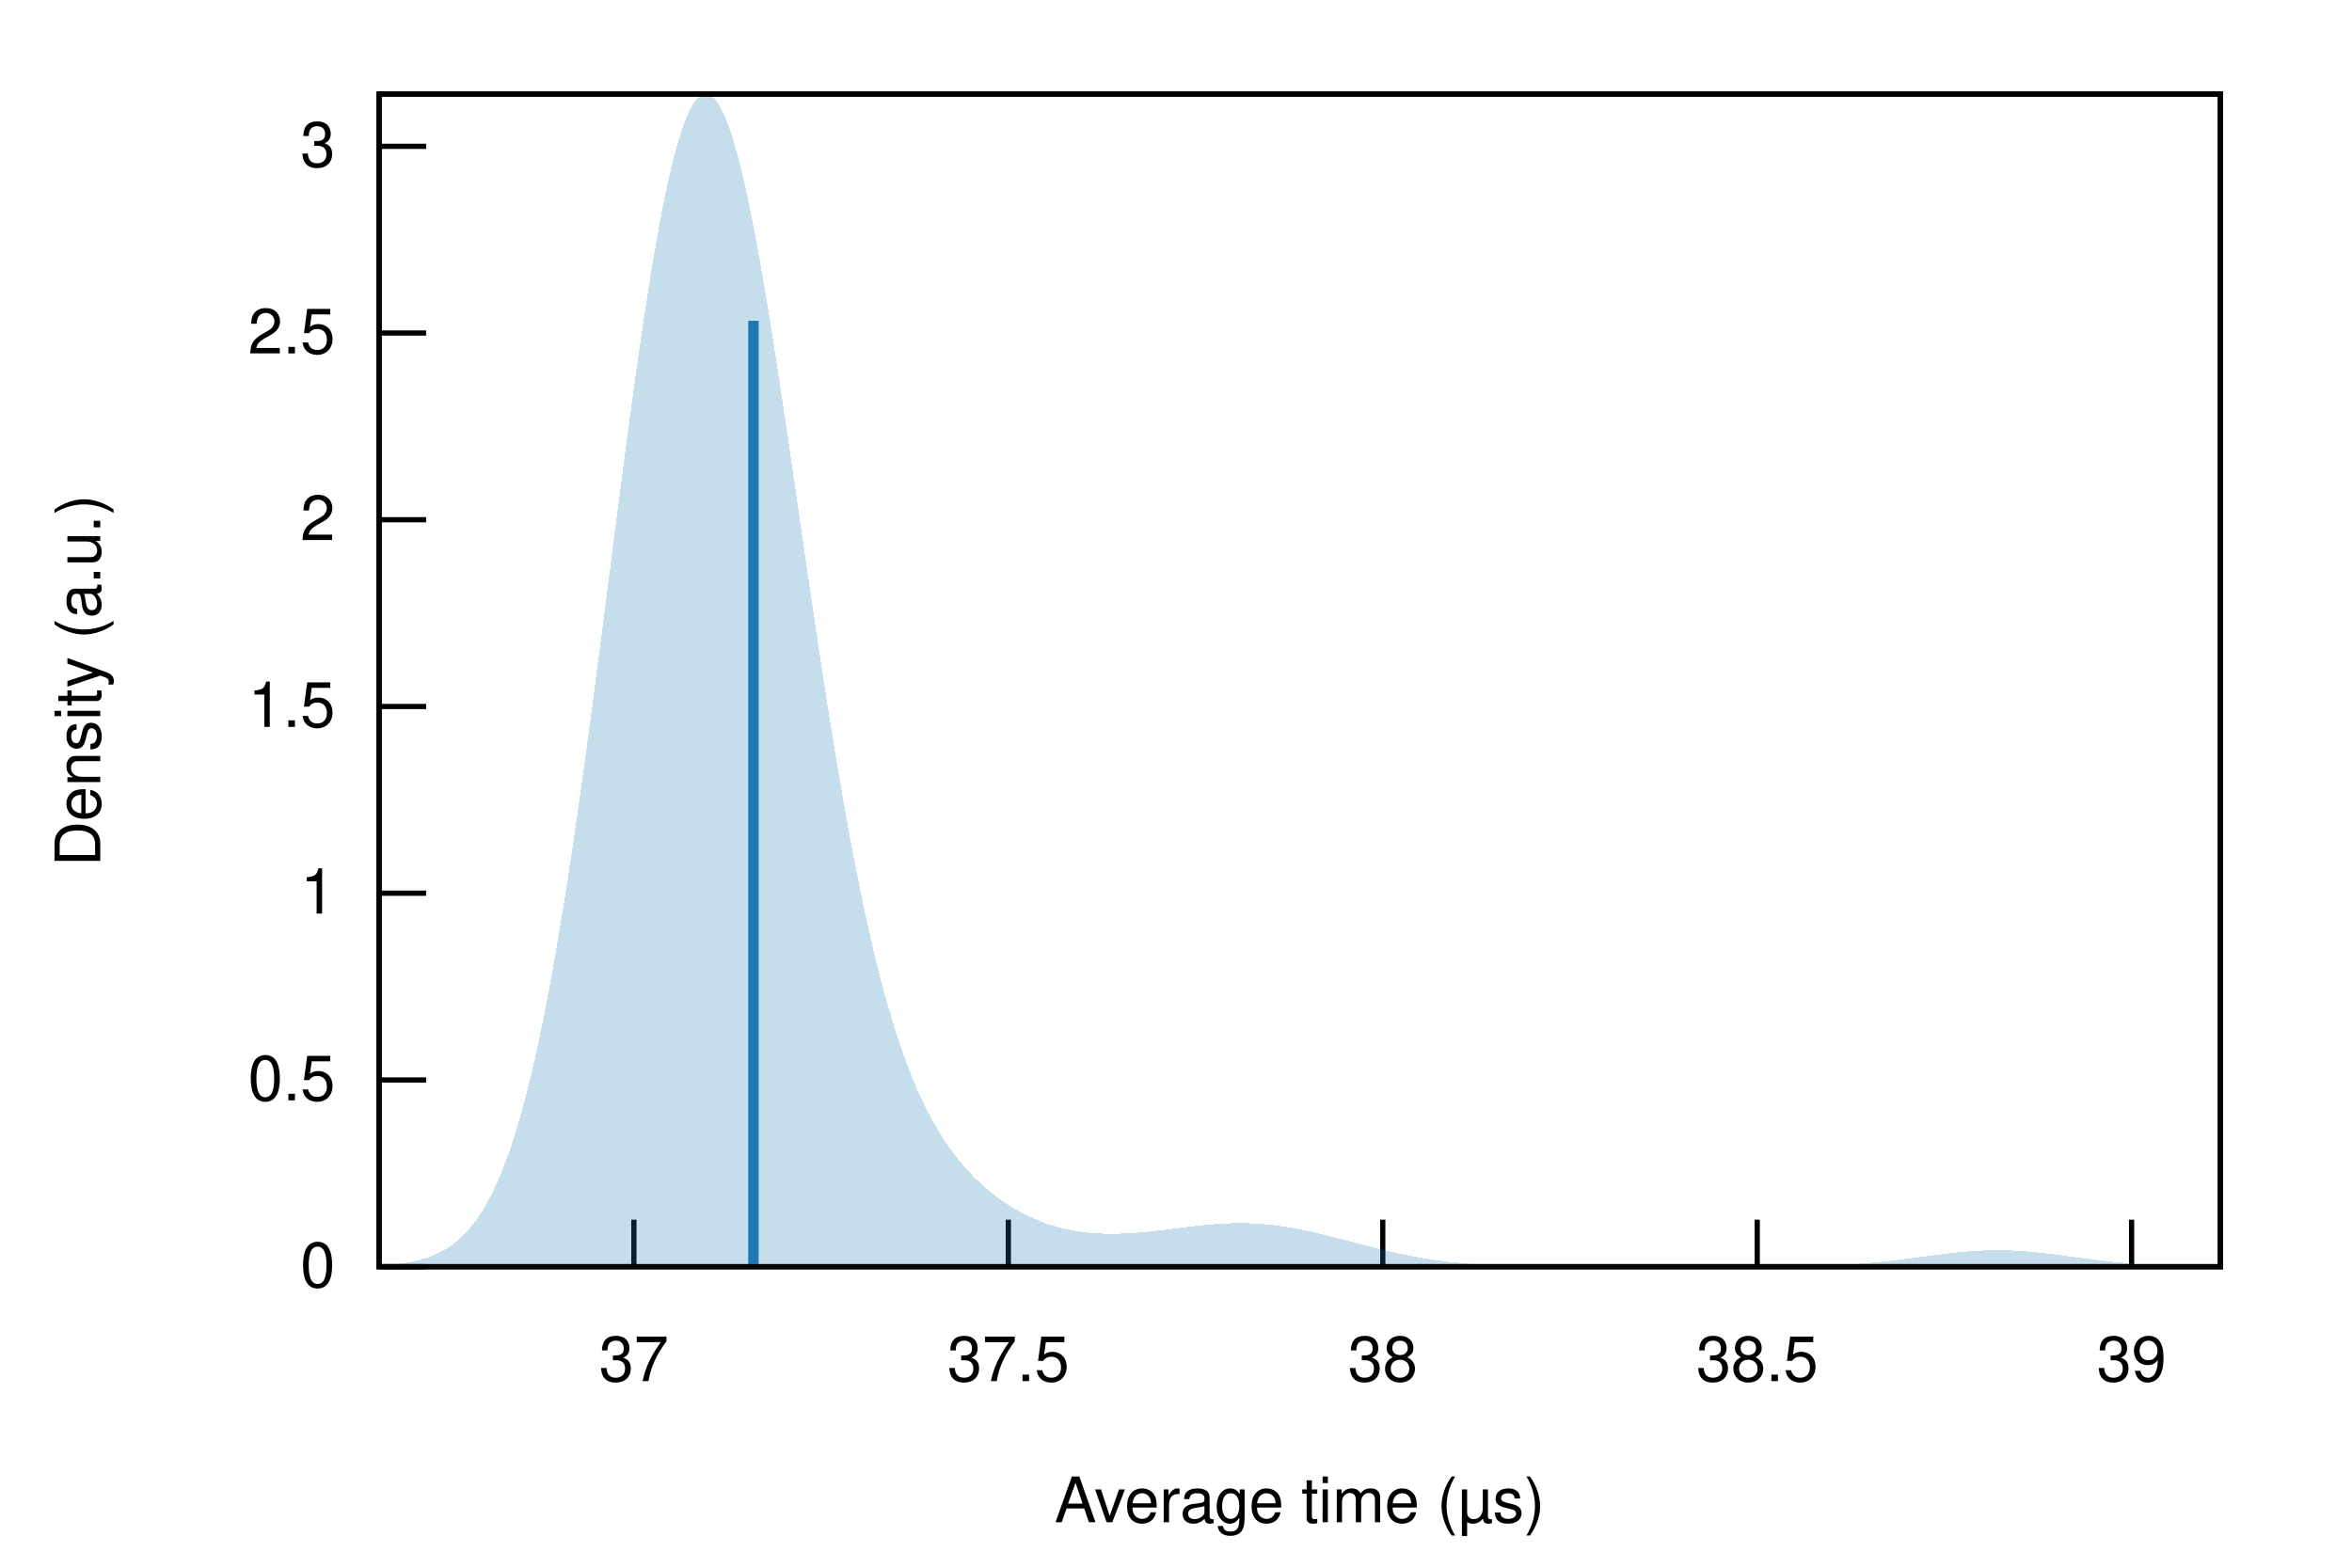
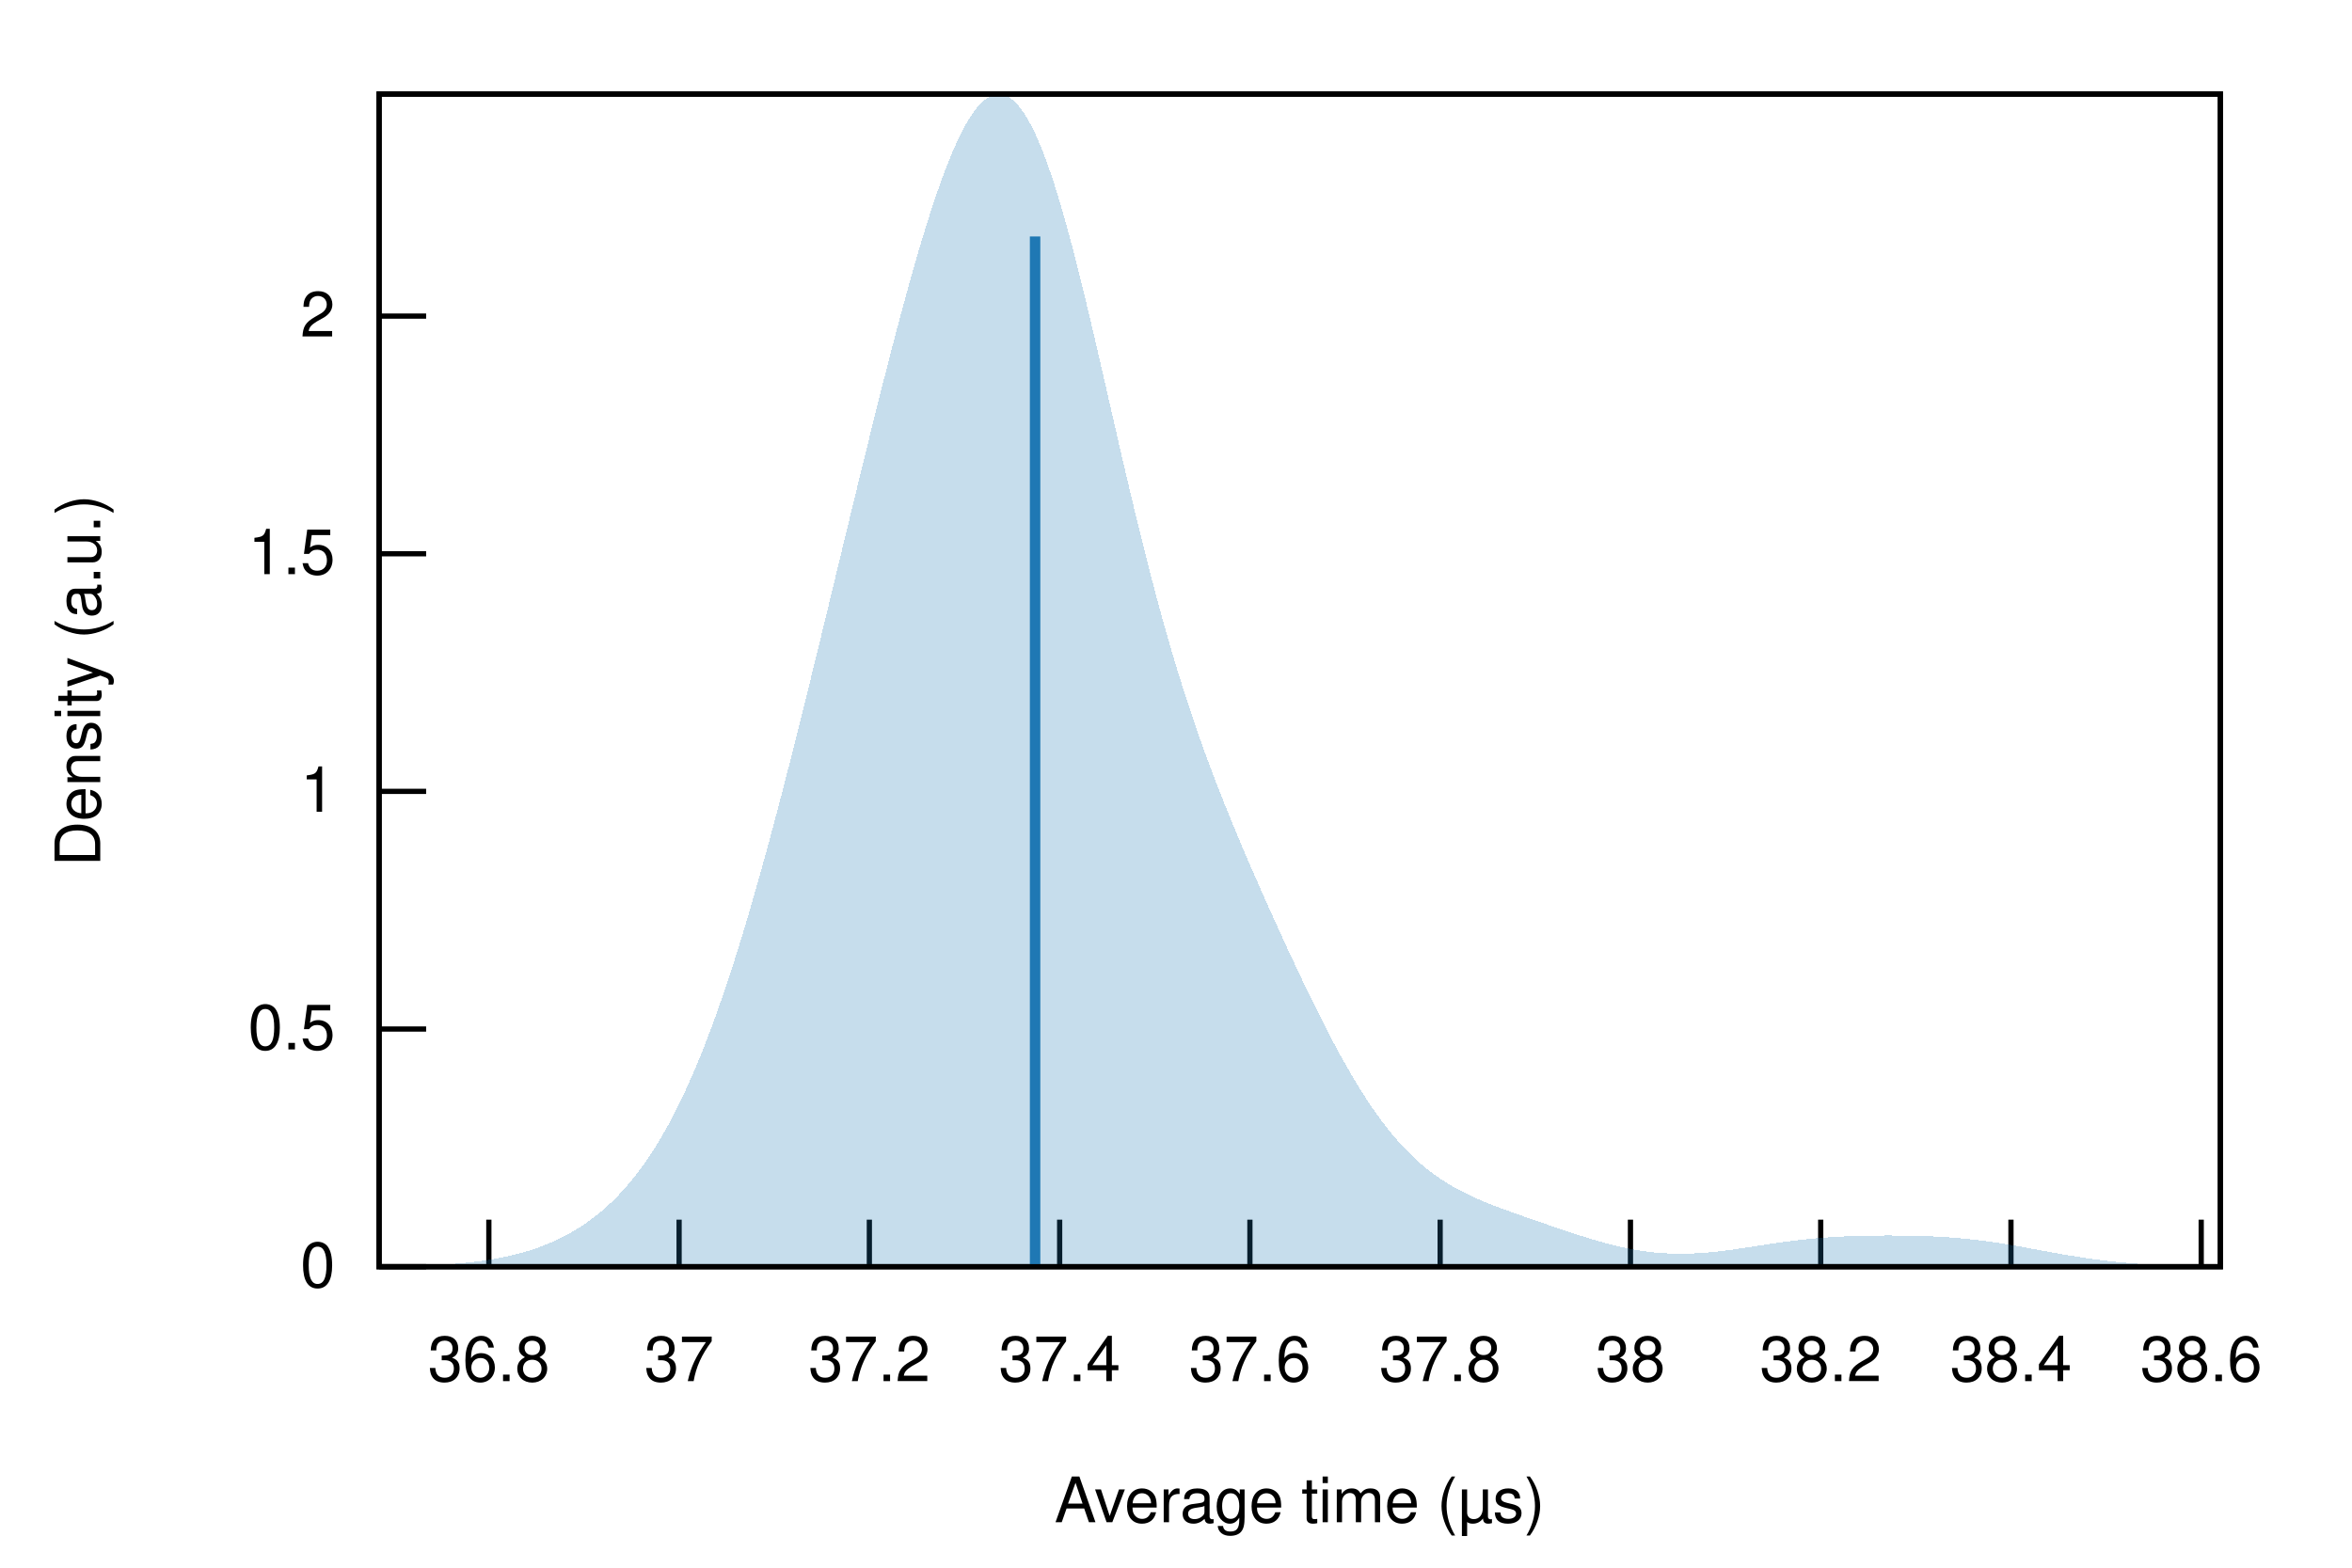
<svg xmlns="http://www.w3.org/2000/svg" xmlns:xlink="http://www.w3.org/1999/xlink" viewBox="0 0 450 300">
  <g id="gnuplot_canvas">
    <rect x="0" y="0" width="450" height="300" fill="none" />
    <defs>
      <circle id="gpDot" r="0.5" stroke-width="0.5" stroke="currentColor" />
      <path id="gpPt0" stroke-width="0.222" stroke="currentColor" d="M-1,0 h2 M0,-1 v2" />
      <path id="gpPt1" stroke-width="0.222" stroke="currentColor" d="M-1,-1 L1,1 M1,-1 L-1,1" />
      <path id="gpPt2" stroke-width="0.222" stroke="currentColor" d="M-1,0 L1,0 M0,-1 L0,1 M-1,-1 L1,1 M-1,1 L1,-1" />
      <rect id="gpPt3" stroke-width="0.222" stroke="currentColor" x="-1" y="-1" width="2" height="2" />
      <rect id="gpPt4" stroke-width="0.222" stroke="currentColor" fill="currentColor" x="-1" y="-1" width="2" height="2" />
      <circle id="gpPt5" stroke-width="0.222" stroke="currentColor" cx="0" cy="0" r="1" />
      <use xlink:href="#gpPt5" id="gpPt6" fill="currentColor" stroke="none" />
      <path id="gpPt7" stroke-width="0.222" stroke="currentColor" d="M0,-1.33 L-1.33,0.67 L1.33,0.67 z" />
      <use xlink:href="#gpPt7" id="gpPt8" fill="currentColor" stroke="none" />
      <use xlink:href="#gpPt7" id="gpPt9" stroke="currentColor" transform="rotate(180)" />
      <use xlink:href="#gpPt9" id="gpPt10" fill="currentColor" stroke="none" />
      <use xlink:href="#gpPt3" id="gpPt11" stroke="currentColor" transform="rotate(45)" />
      <use xlink:href="#gpPt11" id="gpPt12" fill="currentColor" stroke="none" />
      <path id="gpPt13" stroke-width="0.222" stroke="currentColor" d="M0,1.330 L1.265,0.411 L0.782,-1.067 L-0.782,-1.076 L-1.265,0.411 z" />
      <use xlink:href="#gpPt13" id="gpPt14" fill="currentColor" stroke="none" />
      <filter id="textbox" filterUnits="objectBoundingBox" x="0" y="0" height="1" width="1">
        <feFlood flood-color="white" flood-opacity="1" result="bgnd" />
        <feComposite in="SourceGraphic" in2="bgnd" operator="atop" />
      </filter>
      <filter id="greybox" filterUnits="objectBoundingBox" x="0" y="0" height="1" width="1">
        <feFlood flood-color="lightgrey" flood-opacity="1" result="grey" />
        <feComposite in="SourceGraphic" in2="grey" operator="atop" />
      </filter>
    </defs>
    <g fill="none" color="white" stroke="currentColor" stroke-width="1.00" stroke-linecap="butt" stroke-linejoin="miter">
</g>
    <g fill="none" color="black" stroke="currentColor" stroke-width="1.00" stroke-linecap="butt" stroke-linejoin="miter">
      <path stroke="black" d="M72.53,242.40 L81.53,242.40  " />
      <g transform="translate(64.14,246.30)" stroke="none" fill="black" font-family="Helvetica" font-size="12.00" text-anchor="end">
        <text>
          <tspan font-family="Helvetica"> 0</tspan>
        </text>
      </g>
    </g>
    <g fill="none" color="black" stroke="currentColor" stroke-width="1.00" stroke-linecap="butt" stroke-linejoin="miter">
-       <path stroke="black" d="M72.53,206.67 L81.53,206.67  " />
-       <g transform="translate(64.14,210.57)" stroke="none" fill="black" font-family="Helvetica" font-size="12.00" text-anchor="end">
+       <path stroke="black" d="M72.53,196.92 L81.53,196.92  " />
+       <g transform="translate(64.14,200.82)" stroke="none" fill="black" font-family="Helvetica" font-size="12.00" text-anchor="end">
        <text>
          <tspan font-family="Helvetica"> 0.5</tspan>
        </text>
      </g>
    </g>
    <g fill="none" color="black" stroke="currentColor" stroke-width="1.00" stroke-linecap="butt" stroke-linejoin="miter">
-       <path stroke="black" d="M72.53,170.93 L81.53,170.93  " />
-       <g transform="translate(64.14,174.83)" stroke="none" fill="black" font-family="Helvetica" font-size="12.00" text-anchor="end">
+       <path stroke="black" d="M72.53,151.44 L81.53,151.44  " />
+       <g transform="translate(64.14,155.34)" stroke="none" fill="black" font-family="Helvetica" font-size="12.00" text-anchor="end">
        <text>
          <tspan font-family="Helvetica"> 1</tspan>
        </text>
      </g>
    </g>
    <g fill="none" color="black" stroke="currentColor" stroke-width="1.00" stroke-linecap="butt" stroke-linejoin="miter">
-       <path stroke="black" d="M72.53,135.20 L81.53,135.20  " />
-       <g transform="translate(64.14,139.10)" stroke="none" fill="black" font-family="Helvetica" font-size="12.00" text-anchor="end">
+       <path stroke="black" d="M72.53,105.97 L81.53,105.97  " />
+       <g transform="translate(64.14,109.87)" stroke="none" fill="black" font-family="Helvetica" font-size="12.00" text-anchor="end">
        <text>
          <tspan font-family="Helvetica"> 1.5</tspan>
        </text>
      </g>
    </g>
    <g fill="none" color="black" stroke="currentColor" stroke-width="1.00" stroke-linecap="butt" stroke-linejoin="miter">
-       <path stroke="black" d="M72.53,99.46 L81.53,99.46  " />
-       <g transform="translate(64.14,103.36)" stroke="none" fill="black" font-family="Helvetica" font-size="12.00" text-anchor="end">
+       <path stroke="black" d="M72.53,60.49 L81.53,60.49  " />
+       <g transform="translate(64.14,64.39)" stroke="none" fill="black" font-family="Helvetica" font-size="12.00" text-anchor="end">
        <text>
          <tspan font-family="Helvetica"> 2</tspan>
        </text>
      </g>
    </g>
    <g fill="none" color="black" stroke="currentColor" stroke-width="1.00" stroke-linecap="butt" stroke-linejoin="miter">
-       <path stroke="black" d="M72.53,63.73 L81.53,63.73  " />
-       <g transform="translate(64.14,67.63)" stroke="none" fill="black" font-family="Helvetica" font-size="12.00" text-anchor="end">
+       <path stroke="black" d="M93.53,242.40 L93.53,233.40  " />
+       <g transform="translate(93.53,264.30)" stroke="none" fill="black" font-family="Helvetica" font-size="12.00" text-anchor="middle">
        <text>
-           <tspan font-family="Helvetica"> 2.5</tspan>
+           <tspan font-family="Helvetica"> 36.8</tspan>
        </text>
      </g>
    </g>
    <g fill="none" color="black" stroke="currentColor" stroke-width="1.00" stroke-linecap="butt" stroke-linejoin="miter">
-       <path stroke="black" d="M72.53,28.00 L81.53,28.00  " />
-       <g transform="translate(64.14,31.90)" stroke="none" fill="black" font-family="Helvetica" font-size="12.00" text-anchor="end">
-         <text>
-           <tspan font-family="Helvetica"> 3</tspan>
-         </text>
-       </g>
-     </g>
-     <g fill="none" color="black" stroke="currentColor" stroke-width="1.00" stroke-linecap="butt" stroke-linejoin="miter">
-       <path stroke="black" d="M121.28,242.40 L121.28,233.40  " />
-       <g transform="translate(121.28,264.30)" stroke="none" fill="black" font-family="Helvetica" font-size="12.00" text-anchor="middle">
+       <path stroke="black" d="M129.93,242.40 L129.93,233.40  " />
+       <g transform="translate(129.93,264.30)" stroke="none" fill="black" font-family="Helvetica" font-size="12.00" text-anchor="middle">
        <text>
          <tspan font-family="Helvetica"> 37</tspan>
        </text>
      </g>
    </g>
    <g fill="none" color="black" stroke="currentColor" stroke-width="1.00" stroke-linecap="butt" stroke-linejoin="miter">
-       <path stroke="black" d="M192.92,242.40 L192.92,233.40  " />
-       <g transform="translate(192.92,264.30)" stroke="none" fill="black" font-family="Helvetica" font-size="12.00" text-anchor="middle">
+       <path stroke="black" d="M166.33,242.40 L166.33,233.40  " />
+       <g transform="translate(166.33,264.30)" stroke="none" fill="black" font-family="Helvetica" font-size="12.00" text-anchor="middle">
        <text>
-           <tspan font-family="Helvetica"> 37.5</tspan>
+           <tspan font-family="Helvetica"> 37.2</tspan>
        </text>
      </g>
    </g>
    <g fill="none" color="black" stroke="currentColor" stroke-width="1.00" stroke-linecap="butt" stroke-linejoin="miter">
-       <path stroke="black" d="M264.56,242.40 L264.56,233.40  " />
-       <g transform="translate(264.56,264.30)" stroke="none" fill="black" font-family="Helvetica" font-size="12.00" text-anchor="middle">
+       <path stroke="black" d="M202.74,242.40 L202.74,233.40  " />
+       <g transform="translate(202.74,264.30)" stroke="none" fill="black" font-family="Helvetica" font-size="12.00" text-anchor="middle">
+         <text>
+           <tspan font-family="Helvetica"> 37.4</tspan>
+         </text>
+       </g>
+     </g>
+     <g fill="none" color="black" stroke="currentColor" stroke-width="1.00" stroke-linecap="butt" stroke-linejoin="miter">
+       <path stroke="black" d="M239.14,242.40 L239.14,233.40  " />
+       <g transform="translate(239.14,264.30)" stroke="none" fill="black" font-family="Helvetica" font-size="12.00" text-anchor="middle">
+         <text>
+           <tspan font-family="Helvetica"> 37.6</tspan>
+         </text>
+       </g>
+     </g>
+     <g fill="none" color="black" stroke="currentColor" stroke-width="1.00" stroke-linecap="butt" stroke-linejoin="miter">
+       <path stroke="black" d="M275.54,242.40 L275.54,233.40  " />
+       <g transform="translate(275.54,264.30)" stroke="none" fill="black" font-family="Helvetica" font-size="12.00" text-anchor="middle">
+         <text>
+           <tspan font-family="Helvetica"> 37.8</tspan>
+         </text>
+       </g>
+     </g>
+     <g fill="none" color="black" stroke="currentColor" stroke-width="1.00" stroke-linecap="butt" stroke-linejoin="miter">
+       <path stroke="black" d="M311.95,242.40 L311.95,233.40  " />
+       <g transform="translate(311.95,264.30)" stroke="none" fill="black" font-family="Helvetica" font-size="12.00" text-anchor="middle">
        <text>
          <tspan font-family="Helvetica"> 38</tspan>
        </text>
      </g>
    </g>
    <g fill="none" color="black" stroke="currentColor" stroke-width="1.00" stroke-linecap="butt" stroke-linejoin="miter">
-       <path stroke="black" d="M336.20,242.40 L336.20,233.40  " />
-       <g transform="translate(336.20,264.30)" stroke="none" fill="black" font-family="Helvetica" font-size="12.00" text-anchor="middle">
+       <path stroke="black" d="M348.35,242.40 L348.35,233.40  " />
+       <g transform="translate(348.35,264.30)" stroke="none" fill="black" font-family="Helvetica" font-size="12.00" text-anchor="middle">
        <text>
-           <tspan font-family="Helvetica"> 38.5</tspan>
+           <tspan font-family="Helvetica"> 38.2</tspan>
        </text>
      </g>
    </g>
    <g fill="none" color="black" stroke="currentColor" stroke-width="1.00" stroke-linecap="butt" stroke-linejoin="miter">
-       <path stroke="black" d="M407.83,242.40 L407.83,233.40  " />
-       <g transform="translate(407.83,264.30)" stroke="none" fill="black" font-family="Helvetica" font-size="12.00" text-anchor="middle">
+       <path stroke="black" d="M384.75,242.40 L384.75,233.40  " />
+       <g transform="translate(384.75,264.30)" stroke="none" fill="black" font-family="Helvetica" font-size="12.00" text-anchor="middle">
        <text>
-           <tspan font-family="Helvetica"> 39</tspan>
+           <tspan font-family="Helvetica"> 38.4</tspan>
+         </text>
+       </g>
+     </g>
+     <g fill="none" color="black" stroke="currentColor" stroke-width="1.00" stroke-linecap="butt" stroke-linejoin="miter">
+       <path stroke="black" d="M421.15,242.40 L421.15,233.40  " />
+       <g transform="translate(421.15,264.30)" stroke="none" fill="black" font-family="Helvetica" font-size="12.00" text-anchor="middle">
+         <text>
+           <tspan font-family="Helvetica"> 38.6</tspan>
        </text>
      </g>
    </g>
    <g fill="none" color="black" stroke="currentColor" stroke-width="1.00" stroke-linecap="butt" stroke-linejoin="miter">
</g>
    <g fill="none" color="black" stroke="currentColor" stroke-width="1.00" stroke-linecap="butt" stroke-linejoin="miter">
      <path stroke="black" d="M72.53,18.01 L72.53,242.40 L424.82,242.40 L424.82,18.01 L72.53,18.01 Z  " />
    </g>
    <g fill="none" color="black" stroke="currentColor" stroke-width="1.00" stroke-linecap="butt" stroke-linejoin="miter">
</g>
    <g id="gnuplot_plot_1">
      <g fill="none" color="black" stroke="currentColor" stroke-width="1.00" stroke-linecap="butt" stroke-linejoin="miter">
        <g stroke="none" shape-rendering="crispEdges">
-           <polygon fill="rgb( 31, 120, 180)" fill-opacity="0.25" points="72.53,242.16 73.24,242.12 73.94,242.07 74.65,242.01 75.35,241.94 76.06,241.87 76.77,241.78 77.47,241.68 78.18,241.56 78.88,241.43 79.59,241.27 80.30,241.10 81.00,240.90 81.71,240.68 82.41,240.43 83.12,240.14 83.83,239.83 84.53,239.47 85.24,239.07 85.94,238.62 86.65,238.12 87.36,237.56 88.06,236.95 88.77,236.27 89.47,235.52 90.18,234.69 90.89,233.78 91.59,232.78 92.30,231.69 93.00,230.50 93.71,229.20 94.42,227.79 95.12,226.27 95.83,224.62 96.53,222.84 97.24,220.92 97.95,218.86 98.65,216.66 99.36,214.31 100.06,211.80 100.77,209.13 101.48,206.30 102.18,203.31 102.89,200.14 103.59,196.81 104.30,193.31 105.01,189.64 105.71,185.80 106.42,181.80 107.12,177.63 107.83,173.31 108.54,168.83 109.24,164.21 109.95,159.45 110.65,154.56 111.36,149.55 112.07,144.43 112.77,139.21 113.48,133.91 114.18,128.54 114.89,123.11 115.60,117.64 116.30,112.15 117.01,106.65 117.71,101.16 118.42,95.70 119.13,90.29 119.83,84.94 120.54,79.68 121.24,74.52 121.95,69.49 122.66,64.59 123.36,59.86 124.07,55.30 124.77,50.94 125.48,46.80 126.19,42.88 126.89,39.20 127.60,35.78 128.30,32.63 129.01,29.76 129.72,27.19 130.42,24.92 131.13,22.96 131.83,21.32 132.54,20.00 133.25,19.01 133.95,18.35 134.66,18.01 135.36,18.01 136.07,18.34 136.78,18.98 137.48,19.95 138.19,21.24 138.89,22.83 139.60,24.71 140.31,26.89 141.01,29.34 141.72,32.06 142.42,35.03 143.13,38.23 143.84,41.66 144.54,45.31 145.25,49.14 145.95,53.15 146.66,57.32 147.37,61.64 148.07,66.08 148.78,70.63 149.48,75.28 150.19,80.00 150.90,84.78 151.60,89.61 152.31,94.46 153.01,99.33 153.72,104.19 154.43,109.04 155.13,113.85 155.84,118.62 156.54,123.34 157.25,127.99 157.96,132.57 158.66,137.05 159.37,141.44 160.07,145.73 160.78,149.91 161.48,153.98 162.19,157.92 162.90,161.74 163.60,165.43 164.31,168.99 165.01,172.42 165.72,175.72 166.43,178.88 167.13,181.91 167.84,184.80 168.54,187.57 169.25,190.21 169.96,192.72 170.66,195.11 171.37,197.38 172.07,199.54 172.78,201.58 173.49,203.52 174.19,205.36 174.90,207.09 175.60,208.74 176.31,210.29 177.02,211.76 177.72,213.15 178.43,214.47 179.13,215.71 179.84,216.89 180.55,218.00 181.25,219.06 181.96,220.06 182.66,221.01 183.37,221.91 184.08,222.76 184.78,223.58 185.49,224.35 186.19,225.08 186.90,225.79 187.61,226.45 188.31,227.09 189.02,227.70 189.72,228.27 190.43,228.83 191.14,229.35 191.84,229.85 192.55,230.33 193.25,230.78 193.96,231.22 194.67,231.63 195.37,232.01 196.08,232.38 196.78,232.73 197.49,233.06 198.20,233.37 198.90,233.66 199.61,233.93 200.31,234.18 201.02,234.41 201.73,234.63 202.43,234.83 203.14,235.01 203.84,235.18 204.55,235.33 205.26,235.47 205.96,235.59 206.67,235.70 207.37,235.79 208.08,235.87 208.79,235.94 209.49,235.99 210.20,236.03 210.90,236.07 211.61,236.09 212.32,236.10 213.02,236.10 213.73,236.09 214.43,236.07 215.14,236.04 215.85,236.01 216.55,235.96 217.26,235.92 217.96,235.86 218.67,235.80 219.38,235.73 220.08,235.66 220.79,235.58 221.49,235.50 222.20,235.42 222.91,235.33 223.61,235.25 224.32,235.16 225.02,235.07 225.73,234.98 226.44,234.89 227.14,234.80 227.85,234.72 228.55,234.63 229.26,234.55 229.97,234.48 230.67,234.41 231.38,234.34 232.08,234.28 232.79,234.23 233.50,234.18 234.20,234.14 234.91,234.11 235.61,234.08 236.32,234.07 237.03,234.06 237.73,234.06 238.44,234.07 239.14,234.09 239.85,234.12 240.56,234.16 241.26,234.21 241.97,234.27 242.67,234.34 243.38,234.42 244.09,234.50 244.79,234.60 245.50,234.70 246.20,234.81 246.91,234.93 247.62,235.05 248.32,235.19 249.03,235.33 249.73,235.47 250.44,235.62 251.15,235.78 251.85,235.94 252.56,236.11 253.26,236.28 253.97,236.45 254.68,236.63 255.38,236.81 256.09,236.99 256.79,237.17 257.50,237.36 258.21,237.54 258.91,237.73 259.62,237.91 260.32,238.10 261.03,238.28 261.74,238.46 262.44,238.64 263.15,238.82 263.85,238.99 264.56,239.16 265.27,239.33 265.97,239.50 266.68,239.66 267.38,239.81 268.09,239.96 268.80,240.11 269.50,240.25 270.21,240.39 270.91,240.52 271.62,240.65 272.33,240.77 273.03,240.89 273.74,241.00 274.44,241.10 275.15,241.20 275.86,241.30 276.56,241.39 277.27,241.47 277.97,241.55 278.68,241.62 279.39,241.69 280.09,241.75 280.80,241.81 281.50,241.87 282.21,241.92 282.92,241.97 283.62,242.01 284.33,242.05 285.03,242.09 285.74,242.12 286.45,242.15 287.15,242.18 287.86,242.20 288.56,242.23 289.27,242.25 289.98,242.26 290.68,242.28 291.39,242.30 292.09,242.31 292.80,242.32 293.51,242.33 294.21,242.34 294.92,242.35 295.62,242.35 296.33,242.36 297.04,242.37 297.74,242.37 298.45,242.38 299.15,242.38 299.86,242.38 300.57,242.38 301.27,242.39 301.98,242.39 302.68,242.39 303.39,242.39 304.10,242.39 304.80,242.39 305.51,242.40 306.21,242.40 306.92,242.40 307.63,242.40 308.33,242.40 309.04,242.40 309.74,242.40 310.45,242.40 311.16,242.40 311.86,242.40 312.57,242.40 313.27,242.40 313.98,242.40 314.69,242.40 315.39,242.40 316.10,242.40 316.80,242.40 317.51,242.40 318.22,242.40 318.92,242.40 319.63,242.40 320.33,242.40 321.04,242.40 321.75,242.40 322.45,242.40 323.16,242.40 323.86,242.40 324.57,242.40 325.28,242.40 325.98,242.40 326.69,242.40 327.39,242.40 328.10,242.40 328.81,242.40 329.51,242.40 330.22,242.40 330.92,242.40 331.63,242.39 332.34,242.39 333.04,242.39 333.75,242.39 334.45,242.39 335.16,242.39 335.87,242.38 336.57,242.38 337.28,242.38 337.98,242.37 338.69,242.37 339.39,242.37 340.10,242.36 340.81,242.35 341.51,242.35 342.22,242.34 342.92,242.33 343.63,242.32 344.34,242.31 345.04,242.29 345.75,242.28 346.45,242.26 347.16,242.25 347.87,242.23 348.57,242.20 349.28,242.18 349.98,242.15 350.69,242.12 351.40,242.09 352.10,242.06 352.81,242.02 353.51,241.98 354.22,241.94 354.93,241.89 355.63,241.84 356.34,241.79 357.04,241.73 357.75,241.67 358.46,241.61 359.16,241.54 359.87,241.47 360.57,241.40 361.28,241.32 361.99,241.24 362.69,241.16 363.40,241.07 364.10,240.98 364.81,240.89 365.52,240.80 366.22,240.71 366.93,240.61 367.63,240.52 368.34,240.42 369.05,240.33 369.75,240.23 370.46,240.14 371.16,240.05 371.87,239.96 372.58,239.88 373.28,239.80 373.99,239.72 374.69,239.64 375.40,239.58 376.11,239.51 376.81,239.45 377.52,239.40 378.22,239.36 378.93,239.32 379.64,239.29 380.34,239.27 381.05,239.25 381.75,239.24 382.46,239.24 383.17,239.25 383.87,239.27 384.58,239.29 385.28,239.32 385.99,239.36 386.70,239.40 387.40,239.45 388.11,239.51 388.81,239.57 389.52,239.64 390.23,239.72 390.93,239.79 391.64,239.88 392.34,239.96 393.05,240.05 393.76,240.14 394.46,240.23 395.17,240.33 395.87,240.42 396.58,240.52 397.29,240.61 397.99,240.71 398.70,240.80 399.40,240.89 400.11,240.98 400.82,241.07 401.52,241.15 402.23,241.24 402.93,241.32 403.64,241.39 404.35,241.47 405.05,241.54 405.76,241.61 406.46,241.67 407.17,241.73 407.88,241.79 408.58,241.84 409.29,241.89 409.99,241.94 410.70,241.98 411.41,242.02 412.11,242.06 412.82,242.09 413.52,242.12 414.23,242.15 414.94,242.18 415.64,242.20 416.35,242.22 417.05,242.24 417.76,242.26 418.47,242.28 419.17,242.29 419.88,242.31 420.58,242.32 421.29,242.33 422.00,242.34 422.70,242.35 423.41,242.35 424.11,242.36 424.82,242.36 424.82,242.40 424.11,242.40 423.41,242.40 422.70,242.40 422.00,242.40 421.29,242.40 420.58,242.40 419.88,242.40 419.17,242.40 418.47,242.40 417.76,242.40 417.05,242.40 416.35,242.40 415.64,242.40 414.94,242.40 414.23,242.40 413.52,242.40 412.82,242.40 412.11,242.40 411.41,242.40 410.70,242.40 409.99,242.40 409.29,242.40 408.58,242.40 407.88,242.40 407.17,242.40 406.46,242.40 405.76,242.40 405.05,242.40 404.35,242.40 403.64,242.40 402.93,242.40 402.23,242.40 401.52,242.40 400.82,242.40 400.11,242.40 399.40,242.40 398.70,242.40 397.99,242.40 397.29,242.40 396.58,242.40 395.87,242.40 395.17,242.40 394.46,242.40 393.76,242.40 393.05,242.40 392.34,242.40 391.64,242.40 390.93,242.40 390.23,242.40 389.52,242.40 388.81,242.40 388.11,242.40 387.40,242.40 386.70,242.40 385.99,242.40 385.28,242.40 384.58,242.40 383.87,242.40 383.17,242.40 382.46,242.40 381.75,242.40 381.05,242.40 380.34,242.40 379.64,242.40 378.93,242.40 378.22,242.40 377.52,242.40 376.81,242.40 376.11,242.40 375.40,242.40 374.69,242.40 373.99,242.40 373.28,242.40 372.58,242.40 371.87,242.40 371.16,242.40 370.46,242.40 369.75,242.40 369.05,242.40 368.34,242.40 367.63,242.40 366.93,242.40 366.22,242.40 365.52,242.40 364.81,242.40 364.10,242.40 363.40,242.40 362.69,242.40 361.99,242.40 361.28,242.40 360.57,242.40 359.87,242.40 359.16,242.40 358.46,242.40 357.75,242.40 357.04,242.40 356.34,242.40 355.63,242.40 354.93,242.40 354.22,242.40 353.51,242.40 352.81,242.40 352.10,242.40 351.40,242.40 350.69,242.40 349.98,242.40 349.28,242.40 348.57,242.40 347.87,242.40 347.16,242.40 346.45,242.40 345.75,242.40 345.04,242.40 344.34,242.40 343.63,242.40 342.92,242.40 342.22,242.40 341.51,242.40 340.81,242.40 340.10,242.40 339.39,242.40 338.69,242.40 337.98,242.40 337.28,242.40 336.57,242.40 335.87,242.40 335.16,242.40 334.45,242.40 333.75,242.40 333.04,242.40 332.34,242.40 331.63,242.40 330.92,242.40 330.22,242.40 329.51,242.40 328.81,242.40 328.10,242.40 327.39,242.40 326.69,242.40 325.98,242.40 325.28,242.40 324.57,242.40 323.86,242.40 323.16,242.40 322.45,242.40 321.75,242.40 321.04,242.40 320.33,242.40 319.63,242.40 318.92,242.40 318.22,242.40 317.51,242.40 316.80,242.40 316.10,242.40 315.39,242.40 314.69,242.40 313.98,242.40 313.27,242.40 312.57,242.40 311.86,242.40 311.16,242.40 310.45,242.40 309.74,242.40 309.04,242.40 308.33,242.40 307.63,242.40 306.92,242.40 306.21,242.40 305.51,242.40 304.80,242.40 304.10,242.40 303.39,242.40 302.68,242.40 301.98,242.40 301.27,242.40 300.57,242.40 299.86,242.40 299.15,242.40 298.45,242.40 297.74,242.40 297.04,242.40 296.33,242.40 295.62,242.40 294.92,242.40 294.21,242.40 293.51,242.40 292.80,242.40 292.09,242.40 291.39,242.40 290.68,242.40 289.98,242.40 289.27,242.40 288.56,242.40 287.86,242.40 287.15,242.40 286.45,242.40 285.74,242.40 285.03,242.40 284.33,242.40 283.62,242.40 282.92,242.40 282.21,242.40 281.50,242.40 280.80,242.40 280.09,242.40 279.39,242.40 278.68,242.40 277.97,242.40 277.27,242.40 276.56,242.40 275.86,242.40 275.15,242.40 274.44,242.40 273.74,242.40 273.03,242.40 272.33,242.40 271.62,242.40 270.91,242.40 270.21,242.40 269.50,242.40 268.80,242.40 268.09,242.40 267.38,242.40 266.68,242.40 265.97,242.40 265.27,242.40 264.56,242.40 263.85,242.40 263.15,242.40 262.44,242.40 261.74,242.40 261.03,242.40 260.32,242.40 259.62,242.40 258.91,242.40 258.21,242.40 257.50,242.40 256.79,242.40 256.09,242.40 255.38,242.40 254.68,242.40 253.97,242.40 253.26,242.40 252.56,242.40 251.85,242.40 251.15,242.40 250.44,242.40 249.73,242.40 249.03,242.40 248.32,242.40 247.62,242.40 246.91,242.40 246.20,242.40 245.50,242.40 244.79,242.40 244.09,242.40 243.38,242.40 242.67,242.40 241.97,242.40 241.26,242.40 240.56,242.40 239.85,242.40 239.14,242.40 238.44,242.40 237.73,242.40 237.03,242.40 236.32,242.40 235.61,242.40 234.91,242.40 234.20,242.40 233.50,242.40 232.79,242.40 232.08,242.40 231.38,242.40 230.67,242.40 229.97,242.40 229.26,242.40 228.55,242.40 227.85,242.40 227.14,242.40 226.44,242.40 225.73,242.40 225.02,242.40 224.32,242.40 223.61,242.40 222.91,242.40 222.20,242.40 221.49,242.40 220.79,242.40 220.08,242.40 219.38,242.40 218.67,242.40 217.96,242.40 217.26,242.40 216.55,242.40 215.85,242.40 215.14,242.40 214.43,242.40 213.73,242.40 213.02,242.40 212.32,242.40 211.61,242.40 210.90,242.40 210.20,242.40 209.49,242.40 208.79,242.40 208.08,242.40 207.37,242.40 206.67,242.40 205.96,242.40 205.26,242.40 204.55,242.40 203.84,242.40 203.14,242.40 202.43,242.40 201.73,242.40 201.02,242.40 200.31,242.40 199.61,242.40 198.90,242.40 198.20,242.40 197.49,242.40 196.78,242.40 196.08,242.40 195.37,242.40 194.67,242.40 193.96,242.40 193.25,242.40 192.55,242.40 191.84,242.40 191.14,242.40 190.43,242.40 189.72,242.40 189.02,242.40 188.31,242.40 187.61,242.40 186.90,242.40 186.19,242.40 185.49,242.40 184.78,242.40 184.08,242.40 183.37,242.40 182.66,242.40 181.96,242.40 181.25,242.40 180.55,242.40 179.84,242.40 179.13,242.40 178.43,242.40 177.72,242.40 177.02,242.40 176.31,242.40 175.60,242.40 174.90,242.40 174.19,242.40 173.49,242.40 172.78,242.40 172.07,242.40 171.37,242.40 170.66,242.40 169.96,242.40 169.25,242.40 168.54,242.40 167.84,242.40 167.13,242.40 166.43,242.40 165.72,242.40 165.01,242.40 164.31,242.40 163.60,242.40 162.90,242.40 162.19,242.40 161.48,242.40 160.78,242.40 160.07,242.40 159.37,242.40 158.66,242.40 157.96,242.40 157.25,242.40 156.54,242.40 155.84,242.40 155.13,242.40 154.43,242.40 153.72,242.40 153.01,242.40 152.31,242.40 151.60,242.40 150.90,242.40 150.19,242.40 149.48,242.40 148.78,242.40 148.07,242.40 147.37,242.40 146.66,242.40 145.95,242.40 145.25,242.40 144.54,242.40 143.84,242.40 143.13,242.40 142.42,242.40 141.72,242.40 141.01,242.40 140.31,242.40 139.60,242.40 138.89,242.40 138.19,242.40 137.48,242.40 136.78,242.40 136.07,242.40 135.36,242.40 134.66,242.40 133.95,242.40 133.25,242.40 132.54,242.40 131.83,242.40 131.13,242.40 130.42,242.40 129.72,242.40 129.01,242.40 128.30,242.40 127.60,242.40 126.89,242.40 126.19,242.40 125.48,242.40 124.77,242.40 124.07,242.40 123.36,242.40 122.66,242.40 121.95,242.40 121.24,242.40 120.54,242.40 119.83,242.40 119.13,242.40 118.42,242.40 117.71,242.40 117.01,242.40 116.30,242.40 115.60,242.40 114.89,242.40 114.18,242.40 113.48,242.40 112.77,242.40 112.07,242.40 111.36,242.40 110.65,242.40 109.95,242.40 109.24,242.40 108.54,242.40 107.83,242.40 107.12,242.40 106.42,242.40 105.71,242.40 105.01,242.40 104.30,242.40 103.59,242.40 102.89,242.40 102.18,242.40 101.48,242.40 100.77,242.40 100.06,242.40 99.36,242.40 98.65,242.40 97.95,242.40 97.24,242.40 96.53,242.40 95.83,242.40 95.12,242.40 94.42,242.40 93.71,242.40 93.00,242.40 92.30,242.40 91.59,242.40 90.89,242.40 90.18,242.40 89.47,242.40 88.77,242.40 88.06,242.40 87.36,242.40 86.65,242.40 85.94,242.40 85.24,242.40 84.53,242.40 83.83,242.40 83.12,242.40 82.41,242.40 81.71,242.40 81.00,242.40 80.30,242.40 79.59,242.40 78.88,242.40 78.18,242.40 77.47,242.40 76.77,242.40 76.06,242.40 75.35,242.40 74.65,242.40 73.94,242.40 73.24,242.40 72.53,242.40 " />
+           <polygon fill="rgb( 31, 120, 180)" fill-opacity="0.25" points="72.53,242.35 73.24,242.34 73.94,242.33 74.65,242.32 75.35,242.31 76.06,242.30 76.77,242.29 77.47,242.27 78.18,242.26 78.88,242.24 79.59,242.22 80.30,242.20 81.00,242.17 81.71,242.14 82.41,242.11 83.12,242.08 83.83,242.05 84.53,242.01 85.24,241.96 85.94,241.92 86.65,241.87 87.36,241.81 88.06,241.75 88.77,241.69 89.47,241.61 90.18,241.54 90.89,241.46 91.59,241.37 92.30,241.27 93.00,241.17 93.71,241.06 94.42,240.94 95.12,240.82 95.83,240.68 96.53,240.54 97.24,240.38 97.95,240.22 98.65,240.05 99.36,239.86 100.06,239.67 100.77,239.46 101.48,239.24 102.18,239.01 102.89,238.77 103.59,238.51 104.30,238.23 105.01,237.94 105.71,237.64 106.42,237.32 107.12,236.98 107.83,236.63 108.54,236.26 109.24,235.86 109.95,235.45 110.65,235.02 111.36,234.56 112.07,234.09 112.77,233.59 113.48,233.06 114.18,232.51 114.89,231.94 115.60,231.33 116.30,230.70 117.01,230.04 117.71,229.35 118.42,228.62 119.13,227.86 119.83,227.07 120.54,226.24 121.24,225.38 121.95,224.48 122.66,223.53 123.36,222.55 124.07,221.52 124.77,220.46 125.48,219.34 126.19,218.19 126.89,216.98 127.60,215.73 128.30,214.43 129.01,213.08 129.72,211.68 130.42,210.23 131.13,208.73 131.83,207.18 132.54,205.57 133.25,203.91 133.95,202.20 134.66,200.44 135.36,198.62 136.07,196.75 136.78,194.83 137.48,192.85 138.19,190.83 138.89,188.75 139.60,186.62 140.31,184.45 141.01,182.22 141.72,179.95 142.42,177.63 143.13,175.26 143.84,172.86 144.54,170.41 145.25,167.92 145.95,165.39 146.66,162.83 147.37,160.22 148.07,157.59 148.78,154.92 149.48,152.23 150.19,149.50 150.90,146.75 151.60,143.98 152.31,141.18 153.01,138.37 153.72,135.53 154.43,132.68 155.13,129.81 155.84,126.93 156.54,124.04 157.25,121.14 157.96,118.23 158.66,115.32 159.37,112.40 160.07,109.48 160.78,106.55 161.48,103.63 162.19,100.71 162.90,97.80 163.60,94.89 164.31,91.99 165.01,89.10 165.72,86.22 166.43,83.35 167.13,80.50 167.84,77.67 168.54,74.86 169.25,72.08 169.96,69.32 170.66,66.59 171.37,63.89 172.07,61.22 172.78,58.59 173.49,56.01 174.19,53.47 174.90,50.98 175.60,48.54 176.31,46.16 177.02,43.84 177.72,41.59 178.43,39.41 179.13,37.31 179.84,35.28 180.55,33.35 181.25,31.50 181.96,29.75 182.66,28.10 183.37,26.56 184.08,25.13 184.78,23.82 185.49,22.63 186.19,21.57 186.90,20.64 187.61,19.84 188.31,19.18 189.02,18.67 189.72,18.30 190.43,18.08 191.14,18.01 191.84,18.10 192.55,18.34 193.25,18.74 193.96,19.29 194.67,20.00 195.37,20.87 196.08,21.89 196.78,23.07 197.49,24.39 198.20,25.86 198.90,27.48 199.61,29.24 200.31,31.13 201.02,33.15 201.73,35.29 202.43,37.55 203.14,39.92 203.84,42.40 204.55,44.97 205.26,47.62 205.96,50.36 206.67,53.17 207.37,56.04 208.08,58.97 208.79,61.95 209.49,64.96 210.20,68.00 210.90,71.07 211.61,74.15 212.32,77.23 213.02,80.32 213.73,83.39 214.43,86.45 215.14,89.49 215.85,92.50 216.55,95.48 217.26,98.42 217.96,101.32 218.67,104.18 219.38,106.99 220.08,109.74 220.79,112.44 221.49,115.09 222.20,117.67 222.91,120.21 223.61,122.68 224.32,125.09 225.02,127.45 225.73,129.75 226.44,132.00 227.14,134.19 227.85,136.33 228.55,138.42 229.26,140.46 229.97,142.46 230.67,144.42 231.38,146.33 232.08,148.21 232.79,150.05 233.50,151.86 234.20,153.64 234.91,155.40 235.61,157.13 236.32,158.83 237.03,160.52 237.73,162.19 238.44,163.84 239.14,165.48 239.85,167.10 240.56,168.71 241.26,170.31 241.97,171.90 242.67,173.48 243.38,175.05 244.09,176.61 244.79,178.17 245.50,179.71 246.20,181.25 246.91,182.77 247.62,184.28 248.32,185.79 249.03,187.28 249.73,188.76 250.44,190.22 251.15,191.67 251.85,193.10 252.56,194.51 253.26,195.91 253.97,197.29 254.68,198.64 255.38,199.97 256.09,201.28 256.79,202.57 257.50,203.82 258.21,205.05 258.91,206.26 259.62,207.43 260.32,208.57 261.03,209.69 261.74,210.77 262.44,211.82 263.15,212.84 263.85,213.82 264.56,214.78 265.27,215.70 265.97,216.58 266.68,217.44 267.38,218.26 268.09,219.05 268.80,219.80 269.50,220.53 270.21,221.22 270.91,221.88 271.62,222.52 272.33,223.13 273.03,223.70 273.74,224.25 274.44,224.78 275.15,225.28 275.86,225.76 276.56,226.21 277.27,226.65 277.97,227.06 278.68,227.46 279.39,227.84 280.09,228.20 280.80,228.55 281.50,228.88 282.21,229.21 282.92,229.52 283.62,229.82 284.33,230.11 285.03,230.39 285.74,230.67 286.45,230.94 287.15,231.21 287.86,231.47 288.56,231.72 289.27,231.98 289.98,232.23 290.68,232.48 291.39,232.73 292.09,232.97 292.80,233.22 293.51,233.46 294.21,233.71 294.92,233.95 295.62,234.19 296.33,234.44 297.04,234.68 297.74,234.92 298.45,235.16 299.15,235.40 299.86,235.63 300.57,235.87 301.27,236.10 301.98,236.33 302.68,236.55 303.39,236.78 304.10,236.99 304.80,237.21 305.51,237.41 306.21,237.62 306.92,237.81 307.63,238.00 308.33,238.18 309.04,238.36 309.74,238.53 310.45,238.68 311.16,238.83 311.86,238.98 312.57,239.11 313.27,239.23 313.98,239.34 314.69,239.45 315.39,239.54 316.10,239.62 316.80,239.70 317.51,239.76 318.22,239.81 318.92,239.85 319.63,239.88 320.33,239.91 321.04,239.92 321.75,239.92 322.45,239.91 323.16,239.89 323.86,239.87 324.57,239.83 325.28,239.79 325.98,239.74 326.69,239.68 327.39,239.62 328.10,239.55 328.81,239.47 329.51,239.38 330.22,239.30 330.92,239.20 331.63,239.11 332.34,239.01 333.04,238.90 333.75,238.80 334.45,238.69 335.16,238.58 335.87,238.47 336.57,238.36 337.28,238.26 337.98,238.15 338.69,238.04 339.39,237.94 340.10,237.83 340.81,237.73 341.51,237.64 342.22,237.54 342.92,237.45 343.63,237.36 344.34,237.28 345.04,237.20 345.75,237.13 346.45,237.06 347.16,236.99 347.87,236.93 348.57,236.87 349.28,236.82 349.98,236.77 350.69,236.72 351.40,236.68 352.10,236.64 352.81,236.61 353.51,236.58 354.22,236.55 354.93,236.53 355.63,236.51 356.34,236.49 357.04,236.47 357.75,236.46 358.46,236.45 359.16,236.44 359.87,236.44 360.57,236.43 361.28,236.43 361.99,236.43 362.69,236.44 363.40,236.44 364.10,236.45 364.81,236.46 365.52,236.47 366.22,236.49 366.93,236.50 367.63,236.52 368.34,236.55 369.05,236.57 369.75,236.60 370.46,236.64 371.16,236.68 371.87,236.72 372.58,236.76 373.28,236.81 373.99,236.87 374.69,236.93 375.40,236.99 376.11,237.06 376.81,237.13 377.52,237.21 378.22,237.29 378.93,237.37 379.64,237.47 380.34,237.56 381.05,237.66 381.75,237.76 382.46,237.87 383.17,237.98 383.87,238.10 384.58,238.22 385.28,238.34 385.99,238.46 386.70,238.58 387.40,238.71 388.11,238.84 388.81,238.97 389.52,239.10 390.23,239.23 390.93,239.36 391.64,239.49 392.34,239.62 393.05,239.74 393.76,239.87 394.46,240.00 395.17,240.12 395.87,240.24 396.58,240.35 397.29,240.47 397.99,240.58 398.70,240.69 399.40,240.79 400.11,240.89 400.82,240.99 401.52,241.08 402.23,241.17 402.93,241.25 403.64,241.34 404.35,241.41 405.05,241.49 405.76,241.56 406.46,241.62 407.17,241.68 407.88,241.74 408.58,241.80 409.29,241.85 409.99,241.89 410.70,241.94 411.41,241.98 412.11,242.02 412.82,242.05 413.52,242.09 414.23,242.12 414.94,242.14 415.64,242.17 416.35,242.19 417.05,242.21 417.76,242.23 418.47,242.25 419.17,242.27 419.88,242.28 420.58,242.30 421.29,242.31 422.00,242.32 422.70,242.33 423.41,242.34 424.11,242.34 424.82,242.35 424.82,242.40 424.11,242.40 423.41,242.40 422.70,242.40 422.00,242.40 421.29,242.40 420.58,242.40 419.88,242.40 419.17,242.40 418.47,242.40 417.76,242.40 417.05,242.40 416.35,242.40 415.64,242.40 414.94,242.40 414.23,242.40 413.52,242.40 412.82,242.40 412.11,242.40 411.41,242.40 410.70,242.40 409.99,242.40 409.29,242.40 408.58,242.40 407.88,242.40 407.17,242.40 406.46,242.40 405.76,242.40 405.05,242.40 404.35,242.40 403.64,242.40 402.93,242.40 402.23,242.40 401.52,242.40 400.82,242.40 400.11,242.40 399.40,242.40 398.70,242.40 397.99,242.40 397.29,242.40 396.58,242.40 395.87,242.40 395.17,242.40 394.46,242.40 393.76,242.40 393.05,242.40 392.34,242.40 391.64,242.40 390.93,242.40 390.23,242.40 389.52,242.40 388.81,242.40 388.11,242.40 387.40,242.40 386.70,242.40 385.99,242.40 385.28,242.40 384.58,242.40 383.87,242.40 383.17,242.40 382.46,242.40 381.75,242.40 381.05,242.40 380.34,242.40 379.64,242.40 378.93,242.40 378.22,242.40 377.52,242.40 376.81,242.40 376.11,242.40 375.40,242.40 374.69,242.40 373.99,242.40 373.28,242.40 372.58,242.40 371.87,242.40 371.16,242.40 370.46,242.40 369.75,242.40 369.05,242.40 368.34,242.40 367.63,242.40 366.93,242.40 366.22,242.40 365.52,242.40 364.81,242.40 364.10,242.40 363.40,242.40 362.69,242.40 361.99,242.40 361.28,242.40 360.57,242.40 359.87,242.40 359.16,242.40 358.46,242.40 357.75,242.40 357.04,242.40 356.34,242.40 355.63,242.40 354.93,242.40 354.22,242.40 353.51,242.40 352.81,242.40 352.10,242.40 351.40,242.40 350.69,242.40 349.98,242.40 349.28,242.40 348.57,242.40 347.87,242.40 347.16,242.40 346.45,242.40 345.75,242.40 345.04,242.40 344.34,242.40 343.63,242.40 342.92,242.40 342.22,242.40 341.51,242.40 340.81,242.40 340.10,242.40 339.39,242.40 338.69,242.40 337.98,242.40 337.28,242.40 336.57,242.40 335.87,242.40 335.16,242.40 334.45,242.40 333.75,242.40 333.04,242.40 332.34,242.40 331.63,242.40 330.92,242.40 330.22,242.40 329.51,242.40 328.81,242.40 328.10,242.40 327.39,242.40 326.69,242.40 325.98,242.40 325.28,242.40 324.57,242.40 323.86,242.40 323.16,242.40 322.45,242.40 321.75,242.40 321.04,242.40 320.33,242.40 319.63,242.40 318.92,242.40 318.22,242.40 317.51,242.40 316.80,242.40 316.10,242.40 315.39,242.40 314.69,242.40 313.98,242.40 313.27,242.40 312.57,242.40 311.86,242.40 311.16,242.40 310.45,242.40 309.74,242.40 309.04,242.40 308.33,242.40 307.63,242.40 306.92,242.40 306.21,242.40 305.51,242.40 304.80,242.40 304.10,242.40 303.39,242.40 302.68,242.40 301.98,242.40 301.27,242.40 300.57,242.40 299.86,242.40 299.15,242.40 298.45,242.40 297.74,242.40 297.04,242.40 296.33,242.40 295.62,242.40 294.92,242.40 294.21,242.40 293.51,242.40 292.80,242.40 292.09,242.40 291.39,242.40 290.68,242.40 289.98,242.40 289.27,242.40 288.56,242.40 287.86,242.40 287.15,242.40 286.45,242.40 285.74,242.40 285.03,242.40 284.33,242.40 283.62,242.40 282.92,242.40 282.21,242.40 281.50,242.40 280.80,242.40 280.09,242.40 279.39,242.40 278.68,242.40 277.97,242.40 277.27,242.40 276.56,242.40 275.86,242.40 275.15,242.40 274.44,242.40 273.74,242.40 273.03,242.40 272.33,242.40 271.62,242.40 270.91,242.40 270.21,242.40 269.50,242.40 268.80,242.40 268.09,242.40 267.38,242.40 266.68,242.40 265.97,242.40 265.27,242.40 264.56,242.40 263.85,242.40 263.15,242.40 262.44,242.40 261.74,242.40 261.03,242.40 260.32,242.40 259.62,242.40 258.91,242.40 258.21,242.40 257.50,242.40 256.79,242.40 256.09,242.40 255.38,242.40 254.68,242.40 253.97,242.40 253.26,242.40 252.56,242.40 251.85,242.40 251.15,242.40 250.44,242.40 249.73,242.40 249.03,242.40 248.32,242.40 247.62,242.40 246.91,242.40 246.20,242.40 245.50,242.40 244.79,242.40 244.09,242.40 243.38,242.40 242.67,242.40 241.97,242.40 241.26,242.40 240.56,242.40 239.85,242.40 239.14,242.40 238.44,242.40 237.73,242.40 237.03,242.40 236.32,242.40 235.61,242.40 234.91,242.40 234.20,242.40 233.50,242.40 232.79,242.40 232.08,242.40 231.38,242.40 230.67,242.40 229.97,242.40 229.26,242.40 228.55,242.40 227.85,242.40 227.14,242.40 226.44,242.40 225.73,242.40 225.02,242.40 224.32,242.40 223.61,242.40 222.91,242.40 222.20,242.40 221.49,242.40 220.79,242.40 220.08,242.40 219.38,242.40 218.67,242.40 217.96,242.40 217.26,242.40 216.55,242.40 215.85,242.40 215.14,242.40 214.43,242.40 213.73,242.40 213.02,242.40 212.32,242.40 211.61,242.40 210.90,242.40 210.20,242.40 209.49,242.40 208.79,242.40 208.08,242.40 207.37,242.40 206.67,242.40 205.96,242.40 205.26,242.40 204.55,242.40 203.84,242.40 203.14,242.40 202.43,242.40 201.73,242.40 201.02,242.40 200.31,242.40 199.61,242.40 198.90,242.40 198.20,242.40 197.49,242.40 196.78,242.40 196.08,242.40 195.37,242.40 194.67,242.40 193.96,242.40 193.25,242.40 192.55,242.40 191.84,242.40 191.14,242.40 190.43,242.40 189.72,242.40 189.02,242.40 188.31,242.40 187.61,242.40 186.90,242.40 186.19,242.40 185.49,242.40 184.78,242.40 184.08,242.40 183.37,242.40 182.66,242.40 181.96,242.40 181.25,242.40 180.55,242.40 179.84,242.40 179.13,242.40 178.43,242.40 177.72,242.40 177.02,242.40 176.31,242.40 175.60,242.40 174.90,242.40 174.19,242.40 173.49,242.40 172.78,242.40 172.07,242.40 171.37,242.40 170.66,242.40 169.96,242.40 169.25,242.40 168.54,242.40 167.84,242.40 167.13,242.40 166.43,242.40 165.72,242.40 165.01,242.40 164.31,242.40 163.60,242.40 162.90,242.40 162.19,242.40 161.48,242.40 160.78,242.40 160.07,242.40 159.37,242.40 158.66,242.40 157.96,242.40 157.25,242.40 156.54,242.40 155.84,242.40 155.13,242.40 154.43,242.40 153.72,242.40 153.01,242.40 152.31,242.40 151.60,242.40 150.90,242.40 150.19,242.40 149.48,242.40 148.78,242.40 148.07,242.40 147.37,242.40 146.66,242.40 145.95,242.40 145.25,242.40 144.54,242.40 143.84,242.40 143.13,242.40 142.42,242.40 141.72,242.40 141.01,242.40 140.31,242.40 139.60,242.40 138.89,242.40 138.19,242.40 137.48,242.40 136.78,242.40 136.07,242.40 135.36,242.40 134.66,242.40 133.95,242.40 133.25,242.40 132.54,242.40 131.83,242.40 131.13,242.40 130.42,242.40 129.72,242.40 129.01,242.40 128.30,242.40 127.60,242.40 126.89,242.40 126.19,242.40 125.48,242.40 124.77,242.40 124.07,242.40 123.36,242.40 122.66,242.40 121.95,242.40 121.24,242.40 120.54,242.40 119.83,242.40 119.13,242.40 118.42,242.40 117.71,242.40 117.01,242.40 116.30,242.40 115.60,242.40 114.89,242.40 114.18,242.40 113.48,242.40 112.77,242.40 112.07,242.40 111.36,242.40 110.65,242.40 109.95,242.40 109.24,242.40 108.54,242.40 107.83,242.40 107.12,242.40 106.42,242.40 105.71,242.40 105.01,242.40 104.30,242.40 103.59,242.40 102.89,242.40 102.18,242.40 101.48,242.40 100.77,242.40 100.06,242.40 99.36,242.40 98.65,242.40 97.95,242.40 97.24,242.40 96.53,242.40 95.83,242.40 95.12,242.40 94.42,242.40 93.71,242.40 93.00,242.40 92.30,242.40 91.59,242.40 90.89,242.40 90.18,242.40 89.47,242.40 88.77,242.40 88.06,242.40 87.36,242.40 86.65,242.40 85.94,242.40 85.24,242.40 84.53,242.40 83.83,242.40 83.12,242.40 82.41,242.40 81.71,242.40 81.00,242.40 80.30,242.40 79.59,242.40 78.88,242.40 78.18,242.40 77.47,242.40 76.77,242.40 76.06,242.40 75.35,242.40 74.65,242.40 73.94,242.40 73.24,242.40 72.53,242.40 " />
        </g>
      </g>
    </g>
    <g id="gnuplot_plot_2">
      <g fill="none" color="white" stroke="rgb( 31, 120, 180)" stroke-width="2.00" stroke-linecap="butt" stroke-linejoin="miter">
</g>
      <g fill="none" color="black" stroke="currentColor" stroke-width="2.00" stroke-linecap="butt" stroke-linejoin="miter">
-         <path stroke="rgb( 31, 120, 180)" d="M144.15,242.40 L144.15,61.38  " />
+         <path stroke="rgb( 31, 120, 180)" d="M198.04,242.40 L198.04,45.25  " />
      </g>
    </g>
    <g fill="none" color="black" stroke="currentColor" stroke-width="2.00" stroke-linecap="butt" stroke-linejoin="miter">
</g>
    <g fill="none" color="black" stroke="black" stroke-width="1.00" stroke-linecap="butt" stroke-linejoin="miter">
</g>
    <g fill="none" color="black" stroke="currentColor" stroke-width="1.00" stroke-linecap="butt" stroke-linejoin="miter">
      <path stroke="black" d="M72.53,18.01 L72.53,242.40 L424.82,242.40 L424.82,18.01 L72.53,18.01 Z  " />
      <g transform="translate(19.18,130.21) rotate(270.00)" stroke="none" fill="black" font-family="Helvetica" font-size="12.00" text-anchor="middle">
        <text>
          <tspan font-family="Helvetica">Density (a.u.)</tspan>
        </text>
      </g>
    </g>
    <g fill="none" color="black" stroke="currentColor" stroke-width="1.00" stroke-linecap="butt" stroke-linejoin="miter">
      <g transform="translate(248.67,291.30)" stroke="none" fill="black" font-family="Helvetica" font-size="12.00" text-anchor="middle">
        <text>
          <tspan font-family="Helvetica">Average time (µs)</tspan>
        </text>
      </g>
    </g>
    <g fill="none" color="black" stroke="currentColor" stroke-width="1.00" stroke-linecap="butt" stroke-linejoin="miter">
</g>
    <g fill="none" color="black" stroke="currentColor" stroke-width="1.00" stroke-linecap="butt" stroke-linejoin="miter">
</g>
  </g>
</svg>
